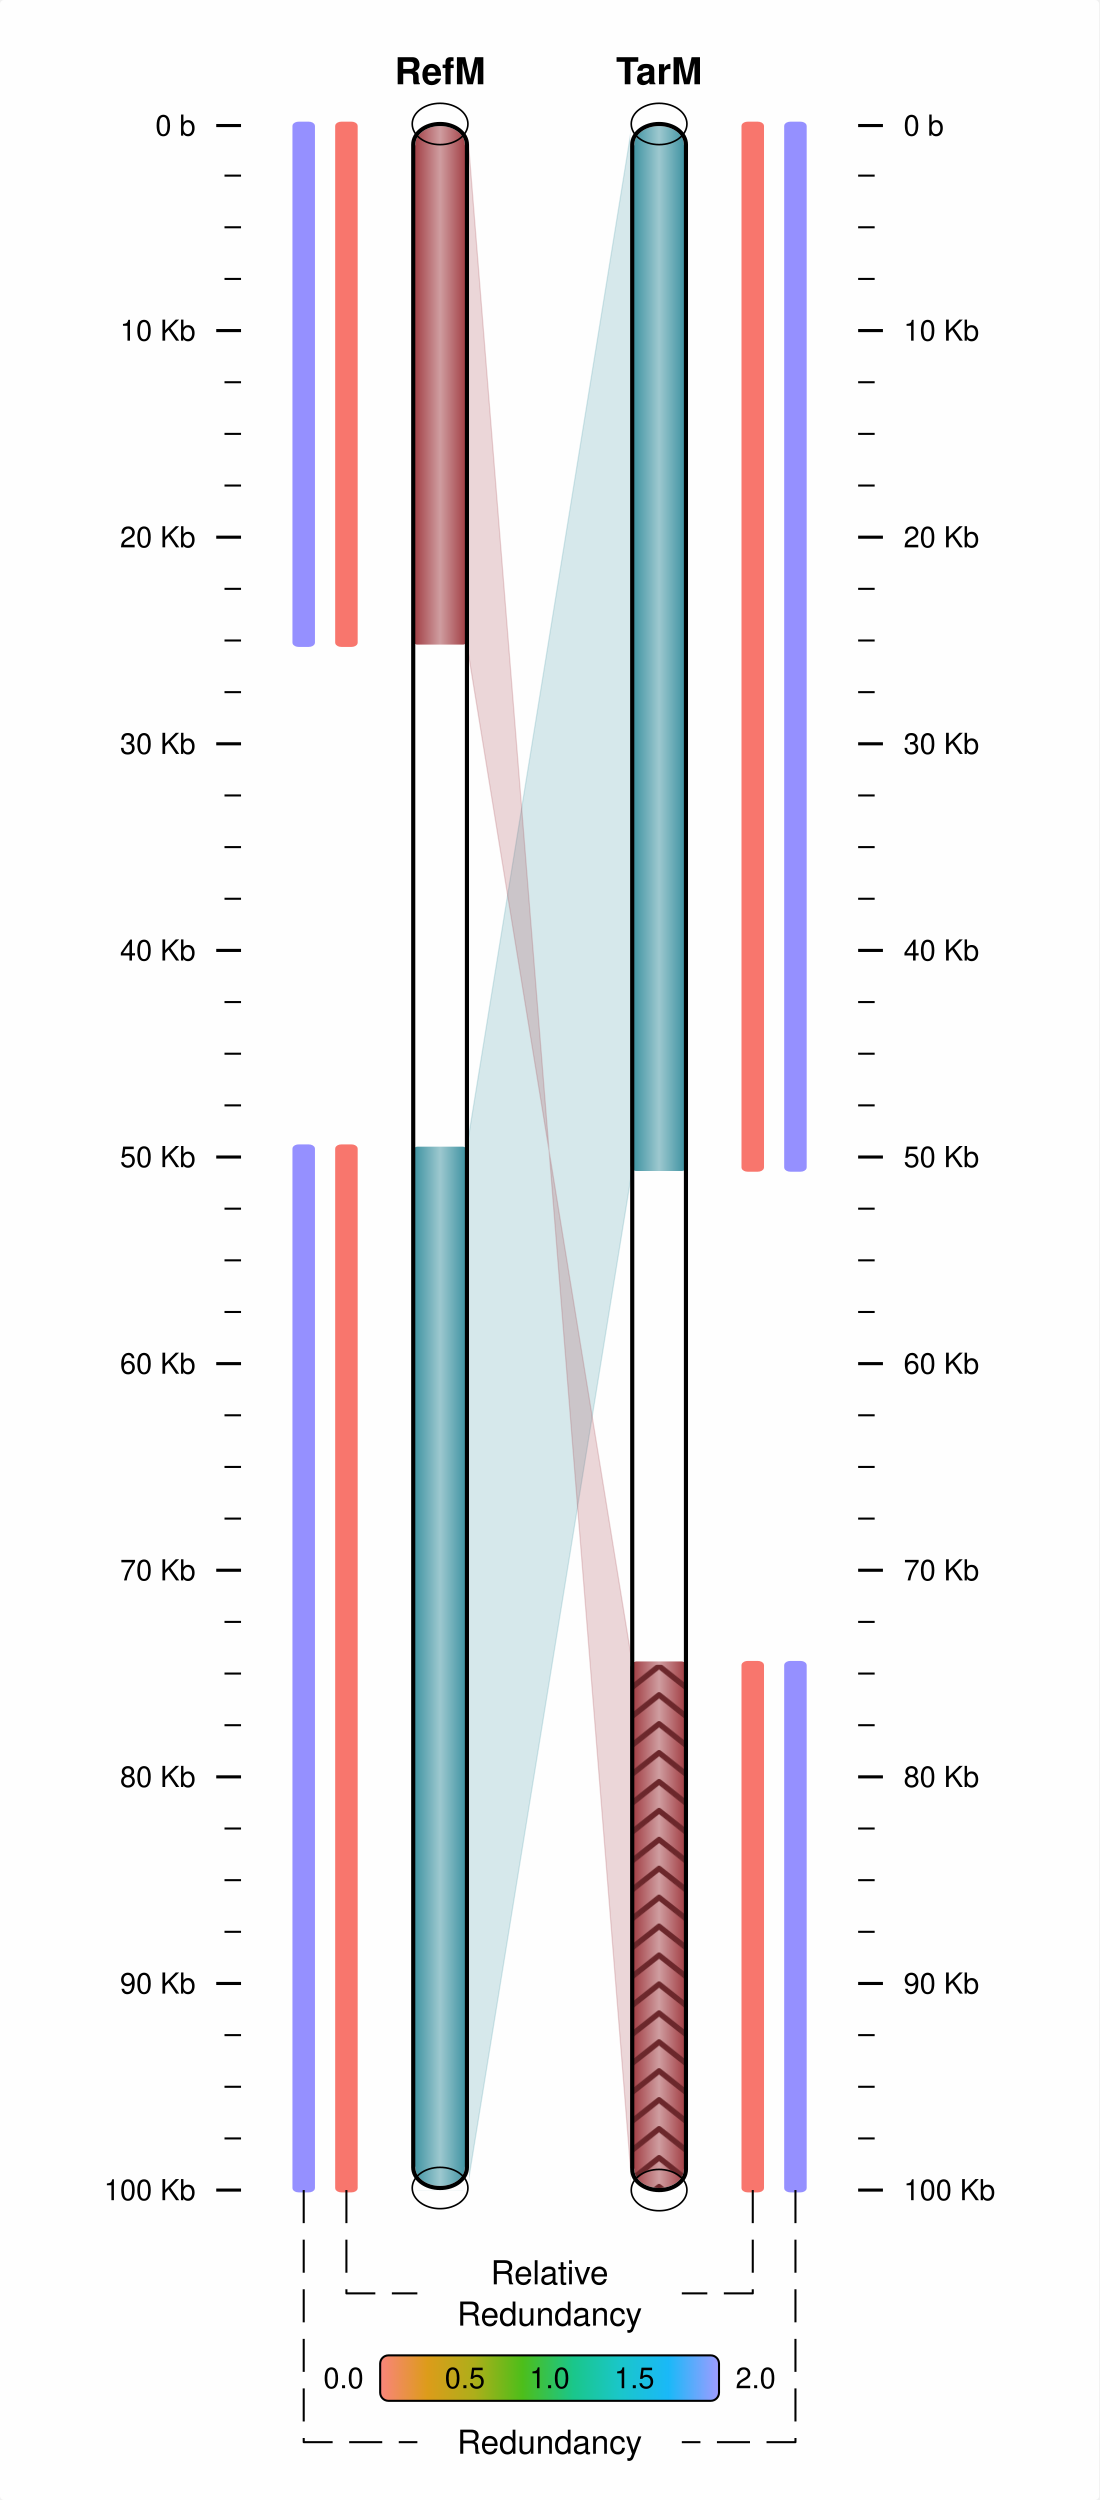
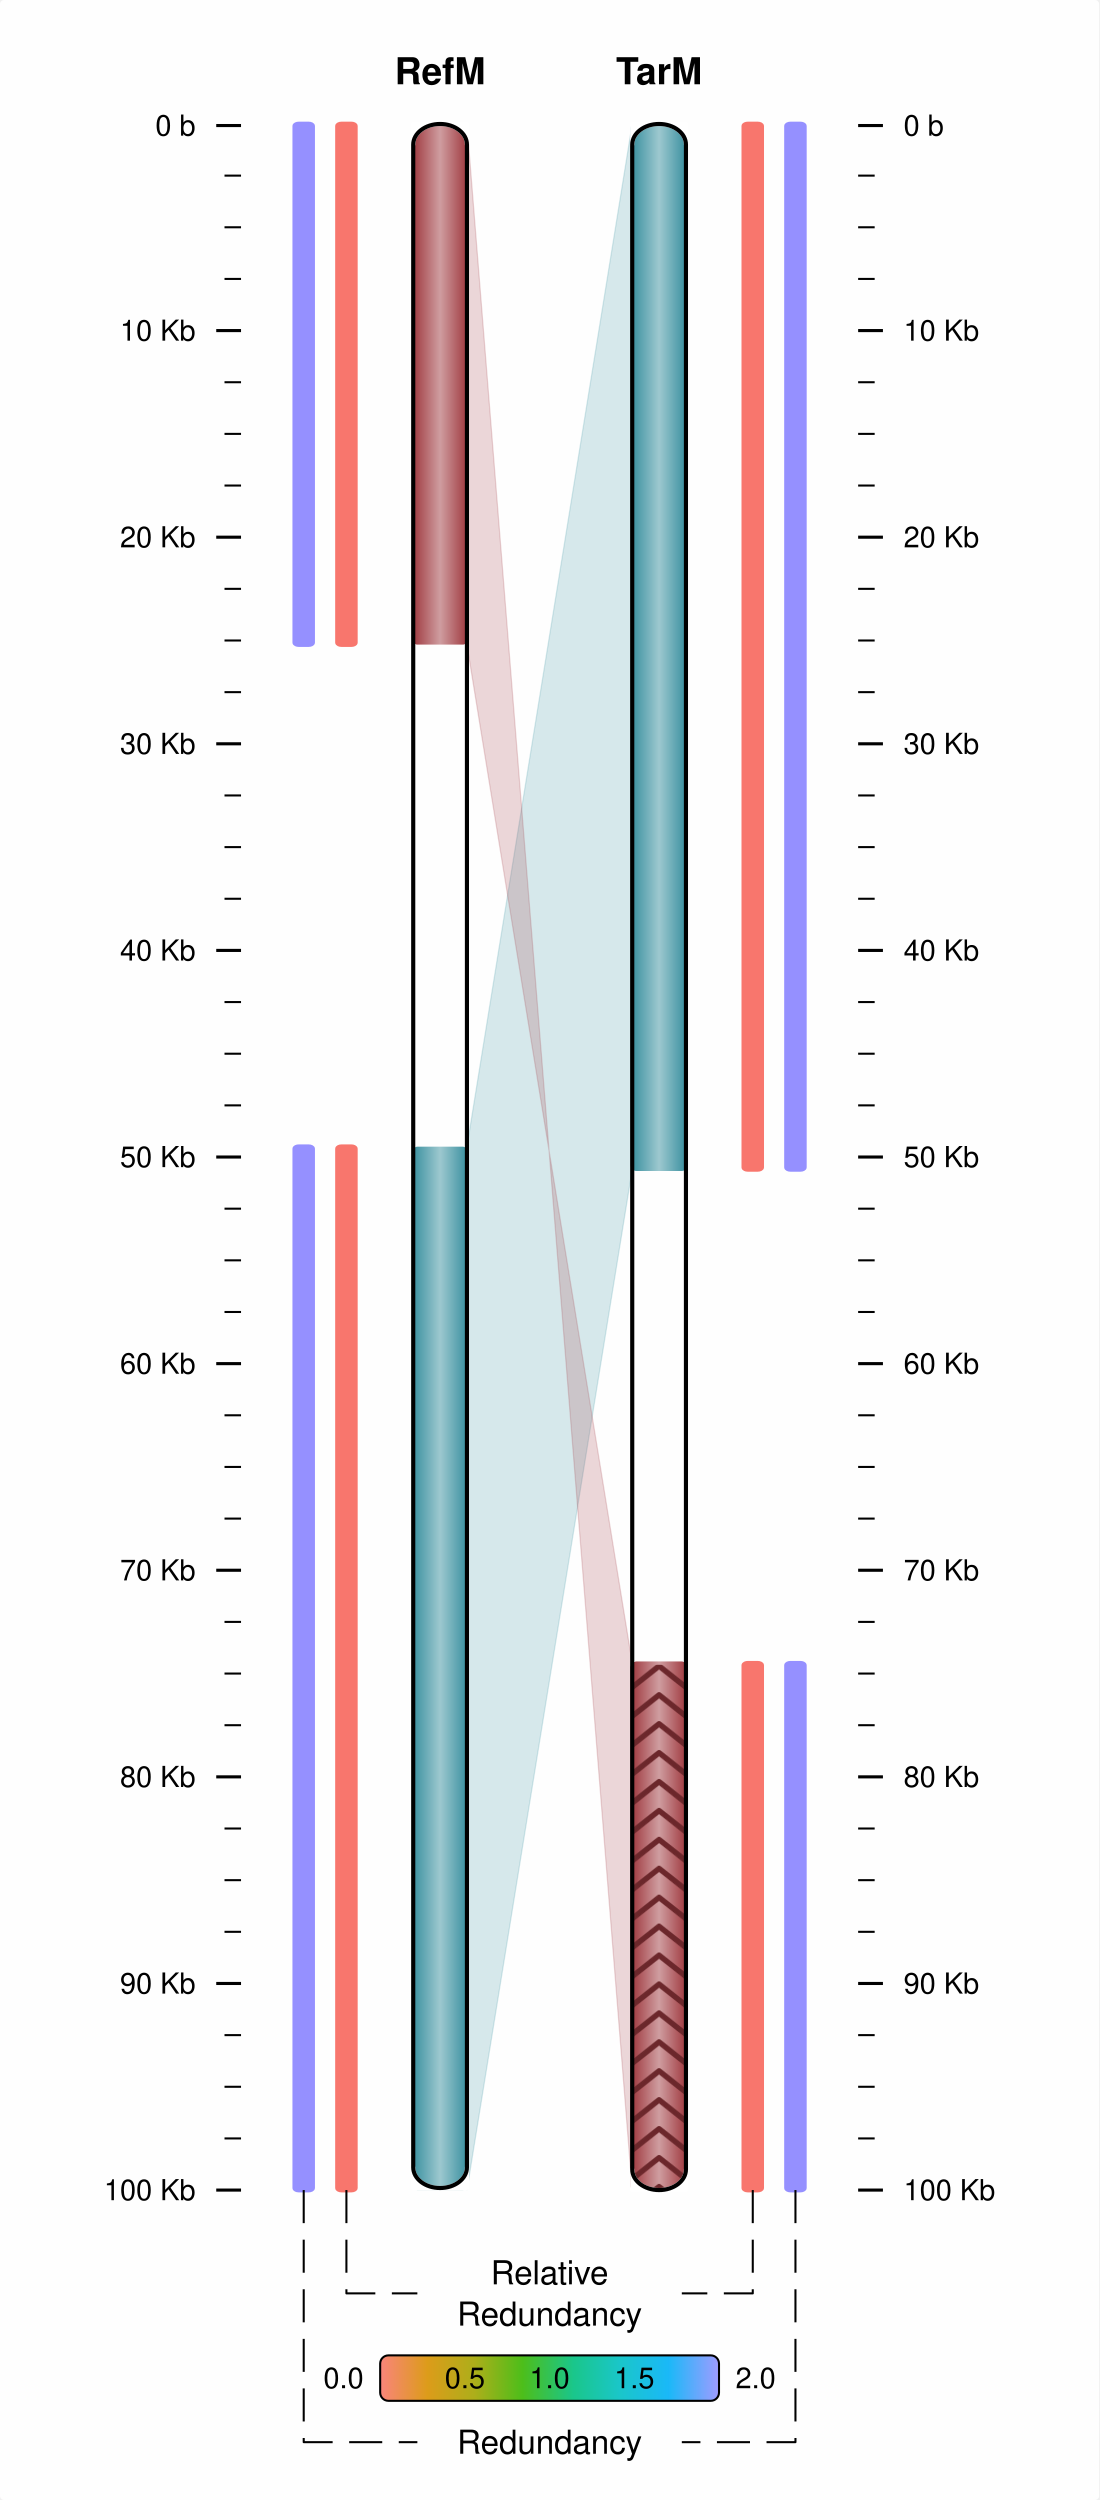
<svg xmlns="http://www.w3.org/2000/svg" viewBox="0 0 266 605">
  <rect x="0.00" y="0.00" width="266.00" height="605.00" rx="1.00" ry="1.00" fill="white" fill-opacity="0.90" stroke="white" stroke-width="0.00" stroke-opacity="1.00" />
-   <line id="52.33332830.37500058.33332830.375000" x1="52.33" y1="30.38" x2="58.33" y2="30.38" stroke-width="0.75" stroke="black" />
-   <text id="47.33332832.825001" x="47.33" y="32.83" dominant-baseline="" baseline-shift="" alignment-baseline="" font-size="7px" font-weight="normal" font-family="Helvetica,Arial" font-variant="normal" text-anchor="end" text-align="start" line-height="125%%">
+   <line id="52.33333230.37500058.33333230.375000" x1="52.33" y1="30.38" x2="58.33" y2="30.38" stroke-width="0.75" stroke="black" />
+   <text id="47.33333232.825001" x="47.33" y="32.83" dominant-baseline="" baseline-shift="" alignment-baseline="" font-size="7px" font-weight="normal" font-family="Helvetica,Arial" font-variant="normal" text-anchor="end" text-align="start" line-height="125%%">
0 b</text>
-   <line id="54.33332842.50000058.33332842.500000" x1="54.33" y1="42.50" x2="58.33" y2="42.50" stroke-width="0.50" stroke="black" />
-   <line id="54.33332855.00000058.33332855.000000" x1="54.33" y1="55.00" x2="58.33" y2="55.00" stroke-width="0.50" stroke="black" />
-   <line id="54.33332867.50000058.33332867.500000" x1="54.33" y1="67.50" x2="58.33" y2="67.50" stroke-width="0.50" stroke="black" />
-   <line id="52.33332880.00000058.33332880.000000" x1="52.33" y1="80.00" x2="58.33" y2="80.00" stroke-width="0.75" stroke="black" />
-   <text id="47.33332882.449997" x="47.33" y="82.45" dominant-baseline="" baseline-shift="" alignment-baseline="" font-size="7px" font-weight="normal" font-family="Helvetica,Arial" font-variant="normal" text-anchor="end" text-align="start" line-height="125%%">
+   <line id="54.33333242.50000058.33333242.500000" x1="54.33" y1="42.50" x2="58.33" y2="42.50" stroke-width="0.50" stroke="black" />
+   <line id="54.33333255.00000058.33333255.000000" x1="54.33" y1="55.00" x2="58.33" y2="55.00" stroke-width="0.50" stroke="black" />
+   <line id="54.33333267.50000058.33333267.500000" x1="54.33" y1="67.50" x2="58.33" y2="67.50" stroke-width="0.50" stroke="black" />
+   <line id="52.33333280.00000058.33333280.000000" x1="52.33" y1="80.00" x2="58.33" y2="80.00" stroke-width="0.75" stroke="black" />
+   <text id="47.33333282.449997" x="47.33" y="82.45" dominant-baseline="" baseline-shift="" alignment-baseline="" font-size="7px" font-weight="normal" font-family="Helvetica,Arial" font-variant="normal" text-anchor="end" text-align="start" line-height="125%%">
10 Kb</text>
-   <line id="54.33332892.50000058.33332892.500000" x1="54.33" y1="92.50" x2="58.33" y2="92.50" stroke-width="0.50" stroke="black" />
-   <line id="54.333328105.00000058.333328105.000000" x1="54.33" y1="105.00" x2="58.33" y2="105.00" stroke-width="0.50" stroke="black" />
-   <line id="54.333328117.50000058.333328117.500000" x1="54.33" y1="117.50" x2="58.33" y2="117.50" stroke-width="0.50" stroke="black" />
-   <line id="52.333328130.00000058.333328130.000000" x1="52.33" y1="130.00" x2="58.33" y2="130.00" stroke-width="0.75" stroke="black" />
-   <text id="47.333328132.449997" x="47.33" y="132.45" dominant-baseline="" baseline-shift="" alignment-baseline="" font-size="7px" font-weight="normal" font-family="Helvetica,Arial" font-variant="normal" text-anchor="end" text-align="start" line-height="125%%">
+   <line id="54.33333292.50000058.33333292.500000" x1="54.33" y1="92.50" x2="58.33" y2="92.50" stroke-width="0.50" stroke="black" />
+   <line id="54.333332105.00000058.333332105.000000" x1="54.33" y1="105.00" x2="58.33" y2="105.00" stroke-width="0.50" stroke="black" />
+   <line id="54.333332117.50000058.333332117.500000" x1="54.33" y1="117.50" x2="58.33" y2="117.50" stroke-width="0.50" stroke="black" />
+   <line id="52.333332130.00000058.333332130.000000" x1="52.33" y1="130.00" x2="58.33" y2="130.00" stroke-width="0.75" stroke="black" />
+   <text id="47.333332132.449997" x="47.33" y="132.45" dominant-baseline="" baseline-shift="" alignment-baseline="" font-size="7px" font-weight="normal" font-family="Helvetica,Arial" font-variant="normal" text-anchor="end" text-align="start" line-height="125%%">
20 Kb</text>
-   <line id="54.333328142.50000058.333328142.500000" x1="54.33" y1="142.50" x2="58.33" y2="142.50" stroke-width="0.50" stroke="black" />
-   <line id="54.333328155.00000058.333328155.000000" x1="54.33" y1="155.00" x2="58.33" y2="155.00" stroke-width="0.50" stroke="black" />
-   <line id="54.333328167.50000058.333328167.500000" x1="54.33" y1="167.50" x2="58.33" y2="167.50" stroke-width="0.50" stroke="black" />
-   <line id="52.333328180.00000058.333328180.000000" x1="52.33" y1="180.00" x2="58.33" y2="180.00" stroke-width="0.75" stroke="black" />
-   <text id="47.333328182.449997" x="47.33" y="182.45" dominant-baseline="" baseline-shift="" alignment-baseline="" font-size="7px" font-weight="normal" font-family="Helvetica,Arial" font-variant="normal" text-anchor="end" text-align="start" line-height="125%%">
+   <line id="54.333332142.50000058.333332142.500000" x1="54.33" y1="142.50" x2="58.33" y2="142.50" stroke-width="0.50" stroke="black" />
+   <line id="54.333332155.00000058.333332155.000000" x1="54.33" y1="155.00" x2="58.33" y2="155.00" stroke-width="0.50" stroke="black" />
+   <line id="54.333332167.50000058.333332167.500000" x1="54.33" y1="167.50" x2="58.33" y2="167.50" stroke-width="0.50" stroke="black" />
+   <line id="52.333332180.00000058.333332180.000000" x1="52.33" y1="180.00" x2="58.33" y2="180.00" stroke-width="0.75" stroke="black" />
+   <text id="47.333332182.449997" x="47.33" y="182.45" dominant-baseline="" baseline-shift="" alignment-baseline="" font-size="7px" font-weight="normal" font-family="Helvetica,Arial" font-variant="normal" text-anchor="end" text-align="start" line-height="125%%">
30 Kb</text>
-   <line id="54.333328192.50000058.333328192.500000" x1="54.33" y1="192.50" x2="58.33" y2="192.50" stroke-width="0.50" stroke="black" />
-   <line id="54.333328205.00000058.333328205.000000" x1="54.33" y1="205.00" x2="58.33" y2="205.00" stroke-width="0.50" stroke="black" />
-   <line id="54.333328217.50000058.333328217.500000" x1="54.33" y1="217.50" x2="58.33" y2="217.50" stroke-width="0.50" stroke="black" />
-   <line id="52.333328230.00000058.333328230.000000" x1="52.33" y1="230.00" x2="58.33" y2="230.00" stroke-width="0.75" stroke="black" />
-   <text id="47.333328232.449997" x="47.33" y="232.45" dominant-baseline="" baseline-shift="" alignment-baseline="" font-size="7px" font-weight="normal" font-family="Helvetica,Arial" font-variant="normal" text-anchor="end" text-align="start" line-height="125%%">
+   <line id="54.333332192.50000058.333332192.500000" x1="54.33" y1="192.50" x2="58.33" y2="192.50" stroke-width="0.50" stroke="black" />
+   <line id="54.333332205.00000058.333332205.000000" x1="54.33" y1="205.00" x2="58.33" y2="205.00" stroke-width="0.50" stroke="black" />
+   <line id="54.333332217.50000058.333332217.500000" x1="54.33" y1="217.50" x2="58.33" y2="217.50" stroke-width="0.50" stroke="black" />
+   <line id="52.333332230.00000058.333332230.000000" x1="52.33" y1="230.00" x2="58.33" y2="230.00" stroke-width="0.75" stroke="black" />
+   <text id="47.333332232.449997" x="47.33" y="232.45" dominant-baseline="" baseline-shift="" alignment-baseline="" font-size="7px" font-weight="normal" font-family="Helvetica,Arial" font-variant="normal" text-anchor="end" text-align="start" line-height="125%%">
40 Kb</text>
-   <line id="54.333328242.50000058.333328242.500000" x1="54.33" y1="242.50" x2="58.33" y2="242.50" stroke-width="0.50" stroke="black" />
-   <line id="54.333328255.00000058.333328255.000000" x1="54.33" y1="255.00" x2="58.33" y2="255.00" stroke-width="0.50" stroke="black" />
-   <line id="54.333328267.50000058.333328267.500000" x1="54.33" y1="267.50" x2="58.33" y2="267.50" stroke-width="0.50" stroke="black" />
-   <line id="52.333328280.00000058.333328280.000000" x1="52.33" y1="280.00" x2="58.33" y2="280.00" stroke-width="0.75" stroke="black" />
-   <text id="47.333328282.450012" x="47.33" y="282.45" dominant-baseline="" baseline-shift="" alignment-baseline="" font-size="7px" font-weight="normal" font-family="Helvetica,Arial" font-variant="normal" text-anchor="end" text-align="start" line-height="125%%">
+   <line id="54.333332242.50000058.333332242.500000" x1="54.33" y1="242.50" x2="58.33" y2="242.50" stroke-width="0.50" stroke="black" />
+   <line id="54.333332255.00000058.333332255.000000" x1="54.33" y1="255.00" x2="58.33" y2="255.00" stroke-width="0.50" stroke="black" />
+   <line id="54.333332267.50000058.333332267.500000" x1="54.33" y1="267.50" x2="58.33" y2="267.50" stroke-width="0.50" stroke="black" />
+   <line id="52.333332280.00000058.333332280.000000" x1="52.33" y1="280.00" x2="58.33" y2="280.00" stroke-width="0.75" stroke="black" />
+   <text id="47.333332282.450012" x="47.33" y="282.45" dominant-baseline="" baseline-shift="" alignment-baseline="" font-size="7px" font-weight="normal" font-family="Helvetica,Arial" font-variant="normal" text-anchor="end" text-align="start" line-height="125%%">
50 Kb</text>
-   <line id="54.333328292.50000058.333328292.500000" x1="54.33" y1="292.50" x2="58.33" y2="292.50" stroke-width="0.50" stroke="black" />
-   <line id="54.333328305.00000058.333328305.000000" x1="54.33" y1="305.00" x2="58.33" y2="305.00" stroke-width="0.50" stroke="black" />
-   <line id="54.333328317.50000058.333328317.500000" x1="54.33" y1="317.50" x2="58.33" y2="317.50" stroke-width="0.50" stroke="black" />
-   <line id="52.333328330.00000058.333328330.000000" x1="52.33" y1="330.00" x2="58.33" y2="330.00" stroke-width="0.75" stroke="black" />
-   <text id="47.333328332.450012" x="47.33" y="332.45" dominant-baseline="" baseline-shift="" alignment-baseline="" font-size="7px" font-weight="normal" font-family="Helvetica,Arial" font-variant="normal" text-anchor="end" text-align="start" line-height="125%%">
+   <line id="54.333332292.50000058.333332292.500000" x1="54.33" y1="292.50" x2="58.33" y2="292.50" stroke-width="0.50" stroke="black" />
+   <line id="54.333332305.00000058.333332305.000000" x1="54.33" y1="305.00" x2="58.33" y2="305.00" stroke-width="0.50" stroke="black" />
+   <line id="54.333332317.50000058.333332317.500000" x1="54.33" y1="317.50" x2="58.33" y2="317.50" stroke-width="0.50" stroke="black" />
+   <line id="52.333332330.00000058.333332330.000000" x1="52.33" y1="330.00" x2="58.33" y2="330.00" stroke-width="0.75" stroke="black" />
+   <text id="47.333332332.450012" x="47.33" y="332.45" dominant-baseline="" baseline-shift="" alignment-baseline="" font-size="7px" font-weight="normal" font-family="Helvetica,Arial" font-variant="normal" text-anchor="end" text-align="start" line-height="125%%">
60 Kb</text>
-   <line id="54.333328342.50000058.333328342.500000" x1="54.33" y1="342.50" x2="58.33" y2="342.50" stroke-width="0.50" stroke="black" />
-   <line id="54.333328355.00000058.333328355.000000" x1="54.33" y1="355.00" x2="58.33" y2="355.00" stroke-width="0.50" stroke="black" />
-   <line id="54.333328367.50000058.333328367.500000" x1="54.33" y1="367.50" x2="58.33" y2="367.50" stroke-width="0.50" stroke="black" />
-   <line id="52.333328380.00000058.333328380.000000" x1="52.33" y1="380.00" x2="58.33" y2="380.00" stroke-width="0.75" stroke="black" />
-   <text id="47.333328382.450012" x="47.33" y="382.45" dominant-baseline="" baseline-shift="" alignment-baseline="" font-size="7px" font-weight="normal" font-family="Helvetica,Arial" font-variant="normal" text-anchor="end" text-align="start" line-height="125%%">
+   <line id="54.333332342.50000058.333332342.500000" x1="54.33" y1="342.50" x2="58.33" y2="342.50" stroke-width="0.50" stroke="black" />
+   <line id="54.333332355.00000058.333332355.000000" x1="54.33" y1="355.00" x2="58.33" y2="355.00" stroke-width="0.50" stroke="black" />
+   <line id="54.333332367.50000058.333332367.500000" x1="54.33" y1="367.50" x2="58.33" y2="367.50" stroke-width="0.50" stroke="black" />
+   <line id="52.333332380.00000058.333332380.000000" x1="52.33" y1="380.00" x2="58.33" y2="380.00" stroke-width="0.75" stroke="black" />
+   <text id="47.333332382.450012" x="47.33" y="382.45" dominant-baseline="" baseline-shift="" alignment-baseline="" font-size="7px" font-weight="normal" font-family="Helvetica,Arial" font-variant="normal" text-anchor="end" text-align="start" line-height="125%%">
70 Kb</text>
-   <line id="54.333328392.50000058.333328392.500000" x1="54.33" y1="392.50" x2="58.33" y2="392.50" stroke-width="0.50" stroke="black" />
-   <line id="54.333328405.00000058.333328405.000000" x1="54.33" y1="405.00" x2="58.33" y2="405.00" stroke-width="0.50" stroke="black" />
-   <line id="54.333328417.50000058.333328417.500000" x1="54.33" y1="417.50" x2="58.33" y2="417.50" stroke-width="0.50" stroke="black" />
-   <line id="52.333328430.00000058.333328430.000000" x1="52.33" y1="430.00" x2="58.33" y2="430.00" stroke-width="0.75" stroke="black" />
-   <text id="47.333328432.450012" x="47.33" y="432.45" dominant-baseline="" baseline-shift="" alignment-baseline="" font-size="7px" font-weight="normal" font-family="Helvetica,Arial" font-variant="normal" text-anchor="end" text-align="start" line-height="125%%">
+   <line id="54.333332392.50000058.333332392.500000" x1="54.33" y1="392.50" x2="58.33" y2="392.50" stroke-width="0.50" stroke="black" />
+   <line id="54.333332405.00000058.333332405.000000" x1="54.33" y1="405.00" x2="58.33" y2="405.00" stroke-width="0.50" stroke="black" />
+   <line id="54.333332417.50000058.333332417.500000" x1="54.33" y1="417.50" x2="58.33" y2="417.50" stroke-width="0.50" stroke="black" />
+   <line id="52.333332430.00000058.333332430.000000" x1="52.33" y1="430.00" x2="58.33" y2="430.00" stroke-width="0.75" stroke="black" />
+   <text id="47.333332432.450012" x="47.33" y="432.45" dominant-baseline="" baseline-shift="" alignment-baseline="" font-size="7px" font-weight="normal" font-family="Helvetica,Arial" font-variant="normal" text-anchor="end" text-align="start" line-height="125%%">
80 Kb</text>
-   <line id="54.333328442.50000058.333328442.500000" x1="54.33" y1="442.50" x2="58.33" y2="442.50" stroke-width="0.50" stroke="black" />
-   <line id="54.333328455.00000058.333328455.000000" x1="54.33" y1="455.00" x2="58.33" y2="455.00" stroke-width="0.50" stroke="black" />
-   <line id="54.333328467.50000058.333328467.500000" x1="54.33" y1="467.50" x2="58.33" y2="467.50" stroke-width="0.50" stroke="black" />
-   <line id="52.333328480.00000058.333328480.000000" x1="52.33" y1="480.00" x2="58.33" y2="480.00" stroke-width="0.75" stroke="black" />
-   <text id="47.333328482.450012" x="47.33" y="482.45" dominant-baseline="" baseline-shift="" alignment-baseline="" font-size="7px" font-weight="normal" font-family="Helvetica,Arial" font-variant="normal" text-anchor="end" text-align="start" line-height="125%%">
+   <line id="54.333332442.50000058.333332442.500000" x1="54.33" y1="442.50" x2="58.33" y2="442.50" stroke-width="0.50" stroke="black" />
+   <line id="54.333332455.00000058.333332455.000000" x1="54.33" y1="455.00" x2="58.33" y2="455.00" stroke-width="0.50" stroke="black" />
+   <line id="54.333332467.50000058.333332467.500000" x1="54.33" y1="467.50" x2="58.33" y2="467.50" stroke-width="0.50" stroke="black" />
+   <line id="52.333332480.00000058.333332480.000000" x1="52.33" y1="480.00" x2="58.33" y2="480.00" stroke-width="0.75" stroke="black" />
+   <text id="47.333332482.450012" x="47.33" y="482.45" dominant-baseline="" baseline-shift="" alignment-baseline="" font-size="7px" font-weight="normal" font-family="Helvetica,Arial" font-variant="normal" text-anchor="end" text-align="start" line-height="125%%">
90 Kb</text>
-   <line id="54.333328492.50000058.333328492.500000" x1="54.33" y1="492.50" x2="58.33" y2="492.50" stroke-width="0.50" stroke="black" />
-   <line id="54.333328505.00000058.333328505.000000" x1="54.33" y1="505.00" x2="58.33" y2="505.00" stroke-width="0.50" stroke="black" />
-   <line id="54.333328517.50000058.333328517.500000" x1="54.33" y1="517.50" x2="58.33" y2="517.50" stroke-width="0.50" stroke="black" />
-   <line id="52.333328530.00000058.333328530.000000" x1="52.33" y1="530.00" x2="58.33" y2="530.00" stroke-width="0.75" stroke="black" />
-   <text id="47.333328532.450012" x="47.33" y="532.45" dominant-baseline="" baseline-shift="" alignment-baseline="" font-size="7px" font-weight="normal" font-family="Helvetica,Arial" font-variant="normal" text-anchor="end" text-align="start" line-height="125%%">
+   <line id="54.333332492.50000058.333332492.500000" x1="54.33" y1="492.50" x2="58.33" y2="492.50" stroke-width="0.50" stroke="black" />
+   <line id="54.333332505.00000058.333332505.000000" x1="54.33" y1="505.00" x2="58.33" y2="505.00" stroke-width="0.50" stroke="black" />
+   <line id="54.333332517.50000058.333332517.500000" x1="54.33" y1="517.50" x2="58.33" y2="517.50" stroke-width="0.50" stroke="black" />
+   <line id="52.333332530.00000058.333332530.000000" x1="52.33" y1="530.00" x2="58.33" y2="530.00" stroke-width="0.75" stroke="black" />
+   <text id="47.333332532.450012" x="47.33" y="532.45" dominant-baseline="" baseline-shift="" alignment-baseline="" font-size="7px" font-weight="normal" font-family="Helvetica,Arial" font-variant="normal" text-anchor="end" text-align="start" line-height="125%%">
100 Kb</text>
  <line id="213.66667230.375000207.66667230.375000" x1="213.67" y1="30.38" x2="207.67" y2="30.38" stroke-width="0.75" stroke="black" />
  <text id="218.66667232.825001" x="218.67" y="32.83" dominant-baseline="" baseline-shift="" alignment-baseline="" font-size="7px" font-weight="normal" font-family="Helvetica,Arial" font-variant="normal" text-anchor="start" text-align="start" line-height="125%%">
0 b</text>
  <line id="211.66667242.500000207.66667242.500000" x1="211.67" y1="42.50" x2="207.67" y2="42.50" stroke-width="0.50" stroke="black" />
  <line id="211.66667255.000000207.66667255.000000" x1="211.67" y1="55.00" x2="207.67" y2="55.00" stroke-width="0.50" stroke="black" />
  <line id="211.66667267.500000207.66667267.500000" x1="211.67" y1="67.50" x2="207.67" y2="67.50" stroke-width="0.50" stroke="black" />
  <line id="213.66667280.000000207.66667280.000000" x1="213.67" y1="80.00" x2="207.67" y2="80.00" stroke-width="0.75" stroke="black" />
  <text id="218.66667282.449997" x="218.67" y="82.45" dominant-baseline="" baseline-shift="" alignment-baseline="" font-size="7px" font-weight="normal" font-family="Helvetica,Arial" font-variant="normal" text-anchor="start" text-align="start" line-height="125%%">
10 Kb</text>
  <line id="211.66667292.500000207.66667292.500000" x1="211.67" y1="92.50" x2="207.67" y2="92.50" stroke-width="0.50" stroke="black" />
  <line id="211.666672105.000000207.666672105.000000" x1="211.67" y1="105.00" x2="207.67" y2="105.00" stroke-width="0.50" stroke="black" />
  <line id="211.666672117.500000207.666672117.500000" x1="211.67" y1="117.50" x2="207.67" y2="117.50" stroke-width="0.50" stroke="black" />
  <line id="213.666672130.000000207.666672130.000000" x1="213.67" y1="130.00" x2="207.67" y2="130.00" stroke-width="0.75" stroke="black" />
  <text id="218.666672132.449997" x="218.67" y="132.45" dominant-baseline="" baseline-shift="" alignment-baseline="" font-size="7px" font-weight="normal" font-family="Helvetica,Arial" font-variant="normal" text-anchor="start" text-align="start" line-height="125%%">
20 Kb</text>
  <line id="211.666672142.500000207.666672142.500000" x1="211.67" y1="142.50" x2="207.67" y2="142.50" stroke-width="0.50" stroke="black" />
  <line id="211.666672155.000000207.666672155.000000" x1="211.67" y1="155.00" x2="207.67" y2="155.00" stroke-width="0.50" stroke="black" />
  <line id="211.666672167.500000207.666672167.500000" x1="211.67" y1="167.50" x2="207.67" y2="167.50" stroke-width="0.50" stroke="black" />
  <line id="213.666672180.000000207.666672180.000000" x1="213.67" y1="180.00" x2="207.67" y2="180.00" stroke-width="0.75" stroke="black" />
  <text id="218.666672182.449997" x="218.67" y="182.45" dominant-baseline="" baseline-shift="" alignment-baseline="" font-size="7px" font-weight="normal" font-family="Helvetica,Arial" font-variant="normal" text-anchor="start" text-align="start" line-height="125%%">
30 Kb</text>
  <line id="211.666672192.500000207.666672192.500000" x1="211.67" y1="192.50" x2="207.67" y2="192.50" stroke-width="0.50" stroke="black" />
  <line id="211.666672205.000000207.666672205.000000" x1="211.67" y1="205.00" x2="207.67" y2="205.00" stroke-width="0.50" stroke="black" />
  <line id="211.666672217.500000207.666672217.500000" x1="211.67" y1="217.50" x2="207.67" y2="217.50" stroke-width="0.50" stroke="black" />
  <line id="213.666672230.000000207.666672230.000000" x1="213.67" y1="230.00" x2="207.67" y2="230.00" stroke-width="0.75" stroke="black" />
  <text id="218.666672232.449997" x="218.67" y="232.45" dominant-baseline="" baseline-shift="" alignment-baseline="" font-size="7px" font-weight="normal" font-family="Helvetica,Arial" font-variant="normal" text-anchor="start" text-align="start" line-height="125%%">
40 Kb</text>
  <line id="211.666672242.500000207.666672242.500000" x1="211.67" y1="242.50" x2="207.67" y2="242.50" stroke-width="0.50" stroke="black" />
  <line id="211.666672255.000000207.666672255.000000" x1="211.67" y1="255.00" x2="207.67" y2="255.00" stroke-width="0.50" stroke="black" />
  <line id="211.666672267.500000207.666672267.500000" x1="211.67" y1="267.50" x2="207.67" y2="267.50" stroke-width="0.50" stroke="black" />
  <line id="213.666672280.000000207.666672280.000000" x1="213.67" y1="280.00" x2="207.67" y2="280.00" stroke-width="0.75" stroke="black" />
  <text id="218.666672282.450012" x="218.67" y="282.45" dominant-baseline="" baseline-shift="" alignment-baseline="" font-size="7px" font-weight="normal" font-family="Helvetica,Arial" font-variant="normal" text-anchor="start" text-align="start" line-height="125%%">
50 Kb</text>
  <line id="211.666672292.500000207.666672292.500000" x1="211.67" y1="292.50" x2="207.67" y2="292.50" stroke-width="0.50" stroke="black" />
  <line id="211.666672305.000000207.666672305.000000" x1="211.67" y1="305.00" x2="207.67" y2="305.00" stroke-width="0.50" stroke="black" />
  <line id="211.666672317.500000207.666672317.500000" x1="211.67" y1="317.50" x2="207.67" y2="317.50" stroke-width="0.50" stroke="black" />
  <line id="213.666672330.000000207.666672330.000000" x1="213.67" y1="330.00" x2="207.67" y2="330.00" stroke-width="0.75" stroke="black" />
  <text id="218.666672332.450012" x="218.67" y="332.45" dominant-baseline="" baseline-shift="" alignment-baseline="" font-size="7px" font-weight="normal" font-family="Helvetica,Arial" font-variant="normal" text-anchor="start" text-align="start" line-height="125%%">
60 Kb</text>
  <line id="211.666672342.500000207.666672342.500000" x1="211.67" y1="342.50" x2="207.67" y2="342.50" stroke-width="0.50" stroke="black" />
  <line id="211.666672355.000000207.666672355.000000" x1="211.67" y1="355.00" x2="207.67" y2="355.00" stroke-width="0.50" stroke="black" />
  <line id="211.666672367.500000207.666672367.500000" x1="211.67" y1="367.50" x2="207.67" y2="367.50" stroke-width="0.50" stroke="black" />
  <line id="213.666672380.000000207.666672380.000000" x1="213.67" y1="380.00" x2="207.67" y2="380.00" stroke-width="0.75" stroke="black" />
  <text id="218.666672382.450012" x="218.67" y="382.45" dominant-baseline="" baseline-shift="" alignment-baseline="" font-size="7px" font-weight="normal" font-family="Helvetica,Arial" font-variant="normal" text-anchor="start" text-align="start" line-height="125%%">
70 Kb</text>
  <line id="211.666672392.500000207.666672392.500000" x1="211.67" y1="392.50" x2="207.67" y2="392.50" stroke-width="0.50" stroke="black" />
  <line id="211.666672405.000000207.666672405.000000" x1="211.67" y1="405.00" x2="207.67" y2="405.00" stroke-width="0.50" stroke="black" />
  <line id="211.666672417.500000207.666672417.500000" x1="211.67" y1="417.50" x2="207.67" y2="417.50" stroke-width="0.50" stroke="black" />
  <line id="213.666672430.000000207.666672430.000000" x1="213.67" y1="430.00" x2="207.67" y2="430.00" stroke-width="0.75" stroke="black" />
  <text id="218.666672432.450012" x="218.67" y="432.45" dominant-baseline="" baseline-shift="" alignment-baseline="" font-size="7px" font-weight="normal" font-family="Helvetica,Arial" font-variant="normal" text-anchor="start" text-align="start" line-height="125%%">
80 Kb</text>
  <line id="211.666672442.500000207.666672442.500000" x1="211.67" y1="442.50" x2="207.67" y2="442.50" stroke-width="0.50" stroke="black" />
  <line id="211.666672455.000000207.666672455.000000" x1="211.67" y1="455.00" x2="207.67" y2="455.00" stroke-width="0.50" stroke="black" />
  <line id="211.666672467.500000207.666672467.500000" x1="211.67" y1="467.50" x2="207.67" y2="467.50" stroke-width="0.50" stroke="black" />
  <line id="213.666672480.000000207.666672480.000000" x1="213.67" y1="480.00" x2="207.67" y2="480.00" stroke-width="0.75" stroke="black" />
  <text id="218.666672482.450012" x="218.67" y="482.45" dominant-baseline="" baseline-shift="" alignment-baseline="" font-size="7px" font-weight="normal" font-family="Helvetica,Arial" font-variant="normal" text-anchor="start" text-align="start" line-height="125%%">
90 Kb</text>
  <line id="211.666672492.500000207.666672492.500000" x1="211.67" y1="492.50" x2="207.67" y2="492.50" stroke-width="0.50" stroke="black" />
  <line id="211.666672505.000000207.666672505.000000" x1="211.67" y1="505.00" x2="207.67" y2="505.00" stroke-width="0.50" stroke="black" />
  <line id="211.666672517.500000207.666672517.500000" x1="211.67" y1="517.50" x2="207.67" y2="517.50" stroke-width="0.50" stroke="black" />
  <line id="213.666672530.000000207.666672530.000000" x1="213.67" y1="530.00" x2="207.67" y2="530.00" stroke-width="0.75" stroke="black" />
  <text id="218.666672532.450012" x="218.67" y="532.45" dominant-baseline="" baseline-shift="" alignment-baseline="" font-size="7px" font-weight="normal" font-family="Helvetica,Arial" font-variant="normal" text-anchor="start" text-align="start" line-height="125%%">
100 Kb</text>
  <defs id="">
    <linearGradient id="grad100.000000277.500000" x1="0%" y1="0%" x2="100%" y2="0%">
      <stop offset="0%" stop-color="#3B91A0" stop-opacity="1.00" />
      <stop offset="50%" stop-color="#9DC8CF" stop-opacity="1.00" />
      <stop offset="100%" stop-color="#3B91A0" stop-opacity="1.00" />
    </linearGradient>
  </defs>
  <rect x="100.00" y="277.50" width="13.00" height="252.50" rx="1.00" ry="1.00" fill="url(#grad100.000000277.500000)" fill-opacity="1.00" stroke-width="0.75" stroke-opacity="1.00" />
  <defs id="">
    <linearGradient id="grad100.000000277.500000NRC" x1="0%" y1="0%" x2="100%" y2="0%">
      <stop offset="100%" stop-color="#F8766D" stop-opacity="1.00" />
    </linearGradient>
  </defs>
  <rect x="81.67" y="277.50" width="4.33" height="252.50" rx="1.00" ry="0.50" fill="url(#grad100.000000277.500000NRC)" fill-opacity="1.00" stroke="url(#grad100.000000277.500000NRC)" stroke-width="1.12" stroke-opacity="1.00" />
  <defs id="">
    <linearGradient id="grad100.000000277.500000NRCRedun" x1="0%" y1="0%" x2="100%" y2="0%">
      <stop offset="100%" stop-color="#9590FF" stop-opacity="1.00" />
    </linearGradient>
  </defs>
  <rect x="71.33" y="277.50" width="4.33" height="252.50" rx="1.00" ry="0.50" fill="url(#grad100.000000277.500000NRCRedun)" fill-opacity="1.00" stroke="url(#grad100.000000277.500000NRCRedun)" stroke-width="1.12" stroke-opacity="1.00" />
  <defs id="">
    <linearGradient id="grad153.00000030.000000" x1="0%" y1="0%" x2="100%" y2="0%">
      <stop offset="0%" stop-color="#3B91A0" stop-opacity="1.00" />
      <stop offset="50%" stop-color="#9DC8CF" stop-opacity="1.00" />
      <stop offset="100%" stop-color="#3B91A0" stop-opacity="1.00" />
    </linearGradient>
  </defs>
  <rect x="153.00" y="30.00" width="13.00" height="253.00" rx="1.00" ry="1.00" fill="url(#grad153.00000030.000000)" fill-opacity="1.00" stroke="url(#grad153.00000030.000000)" stroke-width="0.75" stroke-opacity="1.00" />
  <defs id="">
    <linearGradient id="grad153.00000030.000000NRC" x1="0%" y1="0%" x2="100%" y2="0%">
      <stop offset="100%" stop-color="#F8766D" stop-opacity="1.00" />
    </linearGradient>
  </defs>
  <rect x="180.00" y="30.00" width="4.33" height="253.00" rx="1.00" ry="0.50" fill="url(#grad153.00000030.000000NRC)" fill-opacity="1.00" stroke="url(#grad153.00000030.000000NRC)" stroke-width="1.12" stroke-opacity="1.00" />
  <defs id="">
    <linearGradient id="grad153.00000030.000000NRCRedun" x1="0%" y1="0%" x2="100%" y2="0%">
      <stop offset="100%" stop-color="#9590FF" stop-opacity="1.00" />
    </linearGradient>
  </defs>
  <rect x="190.33" y="30.00" width="4.33" height="253.00" rx="1.00" ry="0.50" fill="url(#grad153.00000030.000000NRCRedun)" fill-opacity="1.00" stroke="url(#grad153.00000030.000000NRCRedun)" stroke-width="1.12" stroke-opacity="1.00" />
  <polygon points="113.00,277.50 113.00,530.00 153.00,283.00 153.00,30.00 " fill="#3B91A0" stroke="#3B91A0" stroke-width="0.30" stroke-opacity="0.20" fill-opacity="0.20" />
  <defs id="">
    <linearGradient id="grad100.00000030.000000" x1="0%" y1="0%" x2="100%" y2="0%">
      <stop offset="0%" stop-color="#A03B41" stop-opacity="1.00" />
      <stop offset="50%" stop-color="#CF9DA0" stop-opacity="1.00" />
      <stop offset="100%" stop-color="#A03B41" stop-opacity="1.00" />
    </linearGradient>
  </defs>
  <rect x="100.00" y="30.00" width="13.00" height="126.00" rx="1.00" ry="1.00" fill="url(#grad100.00000030.000000)" fill-opacity="1.00" stroke-width="0.75" stroke-opacity="1.00" />
  <defs id="">
    <linearGradient id="grad100.00000030.000000NRC" x1="0%" y1="0%" x2="100%" y2="0%">
      <stop offset="100%" stop-color="#F8766D" stop-opacity="1.00" />
    </linearGradient>
  </defs>
  <rect x="81.67" y="30.00" width="4.33" height="126.00" rx="1.00" ry="0.50" fill="url(#grad100.00000030.000000NRC)" fill-opacity="1.00" stroke="url(#grad100.00000030.000000NRC)" stroke-width="1.12" stroke-opacity="1.00" />
  <defs id="">
    <linearGradient id="grad100.00000030.000000NRCRedun" x1="0%" y1="0%" x2="100%" y2="0%">
      <stop offset="100%" stop-color="#9590FF" stop-opacity="1.00" />
    </linearGradient>
  </defs>
  <rect x="71.33" y="30.00" width="4.33" height="126.00" rx="1.00" ry="0.50" fill="url(#grad100.00000030.000000NRCRedun)" fill-opacity="1.00" stroke="url(#grad100.00000030.000000NRCRedun)" stroke-width="1.12" stroke-opacity="1.00" />
  <defs id="">
    <linearGradient id="grad153.000000402.500000" x1="0%" y1="0%" x2="100%" y2="0%">
      <stop offset="0%" stop-color="#A03B41" stop-opacity="1.00" />
      <stop offset="50%" stop-color="#CF9DA0" stop-opacity="1.00" />
      <stop offset="100%" stop-color="#A03B41" stop-opacity="1.00" />
    </linearGradient>
  </defs>
  <rect x="153.00" y="402.50" width="13.00" height="127.50" rx="1.00" ry="1.00" fill="url(#grad153.000000402.500000)" fill-opacity="1.00" stroke="url(#grad153.000000402.500000)" stroke-width="0.75" stroke-opacity="1.00" />
  <defs id="">
    <pattern id="Wavy153.000000402.500000" x="153.00" y="402.50" width="13.00" height="7.00" patternUnits="userSpaceOnUse">
      <path id="" d="m -0.67,6.34 l 7.16,-5.67 l 7.16,5.67 " fill="none" fill-opacity="0.90" stroke="#6B272B" stroke-opacity="1.00" stroke-linejoin="round" stroke-width="1.33" />
    </pattern>
  </defs>
  <rect x="153.00" y="402.50" width="13.00" height="127.50" rx="1.00" ry="1.00" fill="url(#Wavy153.000000402.500000)" fill-opacity="1.00" stroke="url(#grad153.000000402.500000)" stroke-width="0.75" stroke-opacity="1.00" />
  <defs id="">
    <linearGradient id="grad153.000000402.500000NRC" x1="0%" y1="0%" x2="100%" y2="0%">
      <stop offset="100%" stop-color="#F8766D" stop-opacity="1.00" />
    </linearGradient>
  </defs>
  <rect x="180.00" y="402.50" width="4.33" height="127.50" rx="1.00" ry="0.50" fill="url(#grad153.000000402.500000NRC)" fill-opacity="1.00" stroke="url(#grad153.000000402.500000NRC)" stroke-width="1.12" stroke-opacity="1.00" />
  <defs id="">
    <linearGradient id="grad153.000000402.500000NRCRedun" x1="0%" y1="0%" x2="100%" y2="0%">
      <stop offset="100%" stop-color="#9590FF" stop-opacity="1.00" />
    </linearGradient>
  </defs>
  <rect x="190.33" y="402.50" width="4.33" height="127.50" rx="1.00" ry="0.50" fill="url(#grad153.000000402.500000NRCRedun)" fill-opacity="1.00" stroke="url(#grad153.000000402.500000NRCRedun)" stroke-width="1.12" stroke-opacity="1.00" />
  <polygon points="113.00,30.00 113.00,156.00 153.00,402.50 153.00,530.00 " fill="#A03B41" stroke="#A03B41" stroke-width="0.30" stroke-opacity="0.20" fill-opacity="0.20" />
  <path id="rhs100.00000030.000000" d="M 100.00,524.50 a 6.50,5.00 0.00 0,0 13.00,0.00 v 5.00 h -13.00 v -5.00 z " fill="white" fill-opacity="1.00" stroke="white" stroke-opacity="1.00" stroke-linejoin="round" stroke-width="1.00" />
  <path id="rhs100.00000030.000000" d="M 113.00,35.00 a 6.50,5.00 0.00 0,0 -13.00,0.00 v -5.00 h 13.00 v 5.00 z " fill="white" fill-opacity="1.00" stroke="white" stroke-opacity="1.00" stroke-linejoin="round" stroke-width="1.00" />
  <path id="100.00000030.000000" d="M 100.00,35.00 v 489.50 a 6.50,5.00 0.00 0,0 13.00,0.00 v -489.50 a 6.50,5.00 0.00 0,0 -13.00,0.00 z " fill="none" fill-opacity="0.90" stroke="black" stroke-opacity="1.00" stroke-linejoin="round" stroke-width="1.00" />
-   <ellipse cx="106.50" cy="30.00" rx="6.74" ry="5.00" stroke-width="0.40" fill-opacity="0.90" stroke-opacity="1.00" stroke="black" fill="none" />
-   <ellipse cx="106.50" cy="529.50" rx="6.74" ry="5.00" stroke-width="0.40" fill-opacity="0.90" stroke-opacity="1.00" stroke="black" fill="none" />
  <path id="rhs100.00000030.000000" d="M 153.00,525.00 a 6.50,5.00 0.00 0,0 13.00,0.00 v 5.00 h -13.00 v -5.00 z " fill="white" fill-opacity="1.00" stroke="white" stroke-opacity="1.00" stroke-linejoin="round" stroke-width="1.00" />
  <path id="rhs100.00000030.000000" d="M 166.00,35.00 a 6.50,5.00 0.00 0,0 -13.00,0.00 v -5.00 h 13.00 v 5.00 z " fill="white" fill-opacity="1.00" stroke="white" stroke-opacity="1.00" stroke-linejoin="round" stroke-width="1.00" />
  <path id="153.00000030.000000" d="M 153.00,35.00 v 490.00 a 6.50,5.00 0.00 0,0 13.00,0.00 v -490.00 a 6.50,5.00 0.00 0,0 -13.00,0.00 z " fill="none" fill-opacity="0.90" stroke="black" stroke-opacity="1.00" stroke-linejoin="round" stroke-width="1.00" />
-   <ellipse cx="159.50" cy="30.00" rx="6.74" ry="5.00" stroke-width="0.40" fill-opacity="0.90" stroke-opacity="1.00" stroke="black" fill="none" />
-   <ellipse cx="159.50" cy="530.00" rx="6.74" ry="5.00" stroke-width="0.40" fill-opacity="0.90" stroke-opacity="1.00" stroke="black" fill="none" />
  <text id="106.50000020.400000" x="106.50" y="20.40" dominant-baseline="" baseline-shift="" alignment-baseline="" font-size="9px" font-weight="bold" font-family="Helvetica,Arial" font-variant="normal" text-anchor="middle" text-align="start" line-height="125%%">
RefM</text>
  <text id="159.50000020.400000" x="159.50" y="20.40" dominant-baseline="" baseline-shift="" alignment-baseline="" font-size="9px" font-weight="bold" font-family="Helvetica,Arial" font-variant="normal" text-anchor="middle" text-align="start" line-height="125%%">
TarM</text>
  <defs id="">
    <linearGradient id="grad92.000000570.000000" x1="0%" y1="0%" x2="100%" y2="0%">
      <stop offset="0%" stop-color="#F8766D" stop-opacity="1.00" />
      <stop offset="14%" stop-color="#D89000" stop-opacity="1.00" />
      <stop offset="28%" stop-color="#A3A500" stop-opacity="1.00" />
      <stop offset="42%" stop-color="#39B600" stop-opacity="1.00" />
      <stop offset="57%" stop-color="#00BF7D" stop-opacity="1.00" />
      <stop offset="71%" stop-color="#00BFC4" stop-opacity="1.00" />
      <stop offset="85%" stop-color="#00B0F6" stop-opacity="1.00" />
      <stop offset="100%" stop-color="#9590FF" stop-opacity="1.00" />
    </linearGradient>
  </defs>
  <rect x="92.00" y="570.00" width="82.00" height="11.00" rx="2.00" ry="2.00" fill="url(#grad92.000000570.000000)" fill-opacity="0.90" stroke="black" stroke-width="0.50" stroke-opacity="1.00" />
  <text id="133.000000552.799988" x="133.00" y="552.80" dominant-baseline="" baseline-shift="" alignment-baseline="" font-size="8px" font-family="Helvetica,Arial" font-variant="normal" text-anchor="middle" text-align="start" line-height="125%%">
Relative</text>
  <text id="133.000000562.799988" x="133.00" y="562.80" dominant-baseline="" baseline-shift="" alignment-baseline="" font-size="8px" font-family="Helvetica,Arial" font-variant="normal" text-anchor="middle" text-align="start" line-height="125%%">
Redundancy</text>
  <text id="133.000000593.799988" x="133.00" y="593.80" dominant-baseline="" baseline-shift="" alignment-baseline="" font-size="8px" font-family="Helvetica,Arial" font-variant="normal" text-anchor="middle" text-align="start" line-height="125%%">
Redundancy</text>
  <text id="88.000000575.500000" x="88.00" y="575.50" dy="2.45" dominant-baseline="" baseline-shift="" alignment-baseline="" font-size="7px" font-family="Helvetica,Arial" font-variant="normal" text-anchor="end" text-align="start" line-height="125%%">
0.0</text>
  <text id="178.000000575.500000" x="178.00" y="575.50" dy="2.45" dominant-baseline="" baseline-shift="" alignment-baseline="" font-size="7px" font-family="Helvetica,Arial" font-variant="normal" text-anchor="start" text-align="start" line-height="125%%">
2.0</text>
  <text id="112.500000575.500000" x="112.50" y="575.50" dy="2.45" dominant-baseline="" baseline-shift="" alignment-baseline="" font-size="7px" font-family="Helvetica,Arial" font-variant="normal" text-anchor="middle" text-align="start" line-height="125%%">
0.5</text>
  <text id="133.000000575.500000" x="133.00" y="575.50" dy="2.45" dominant-baseline="" baseline-shift="" alignment-baseline="" font-size="7px" font-family="Helvetica,Arial" font-variant="normal" text-anchor="middle" text-align="start" line-height="125%%">
1.0</text>
  <text id="153.500000575.500000" x="153.50" y="575.50" dy="2.45" dominant-baseline="" baseline-shift="" alignment-baseline="" font-size="7px" font-family="Helvetica,Arial" font-variant="normal" text-anchor="middle" text-align="start" line-height="125%%">
1.5</text>
  <path id="" d="M 83.83,530.00 V 555.00 H 101.00 " fill="none" fill-opacity="0.90" stroke="black" stroke-opacity="1.00" stroke-linejoin="round" stroke-dasharray="8 4" stroke-width="0.50" />
  <path id="" d="M 182.17,530.00 V 555.00 H 165.00 " fill="none" fill-opacity="0.90" stroke="black" stroke-opacity="1.00" stroke-linejoin="round" stroke-dasharray="8 4" stroke-width="0.50" />
  <path id="" d="M 73.50,530.00 V 591.00 H 101.00 " fill="none" fill-opacity="0.90" stroke="black" stroke-opacity="1.00" stroke-linejoin="round" stroke-dasharray="8 4" stroke-width="0.50" />
  <path id="" d="M 192.50,530.00 V 591.00 H 165.00 " fill="none" fill-opacity="0.90" stroke="black" stroke-opacity="1.00" stroke-linejoin="round" stroke-dasharray="8 4" stroke-width="0.50" />
</svg>
